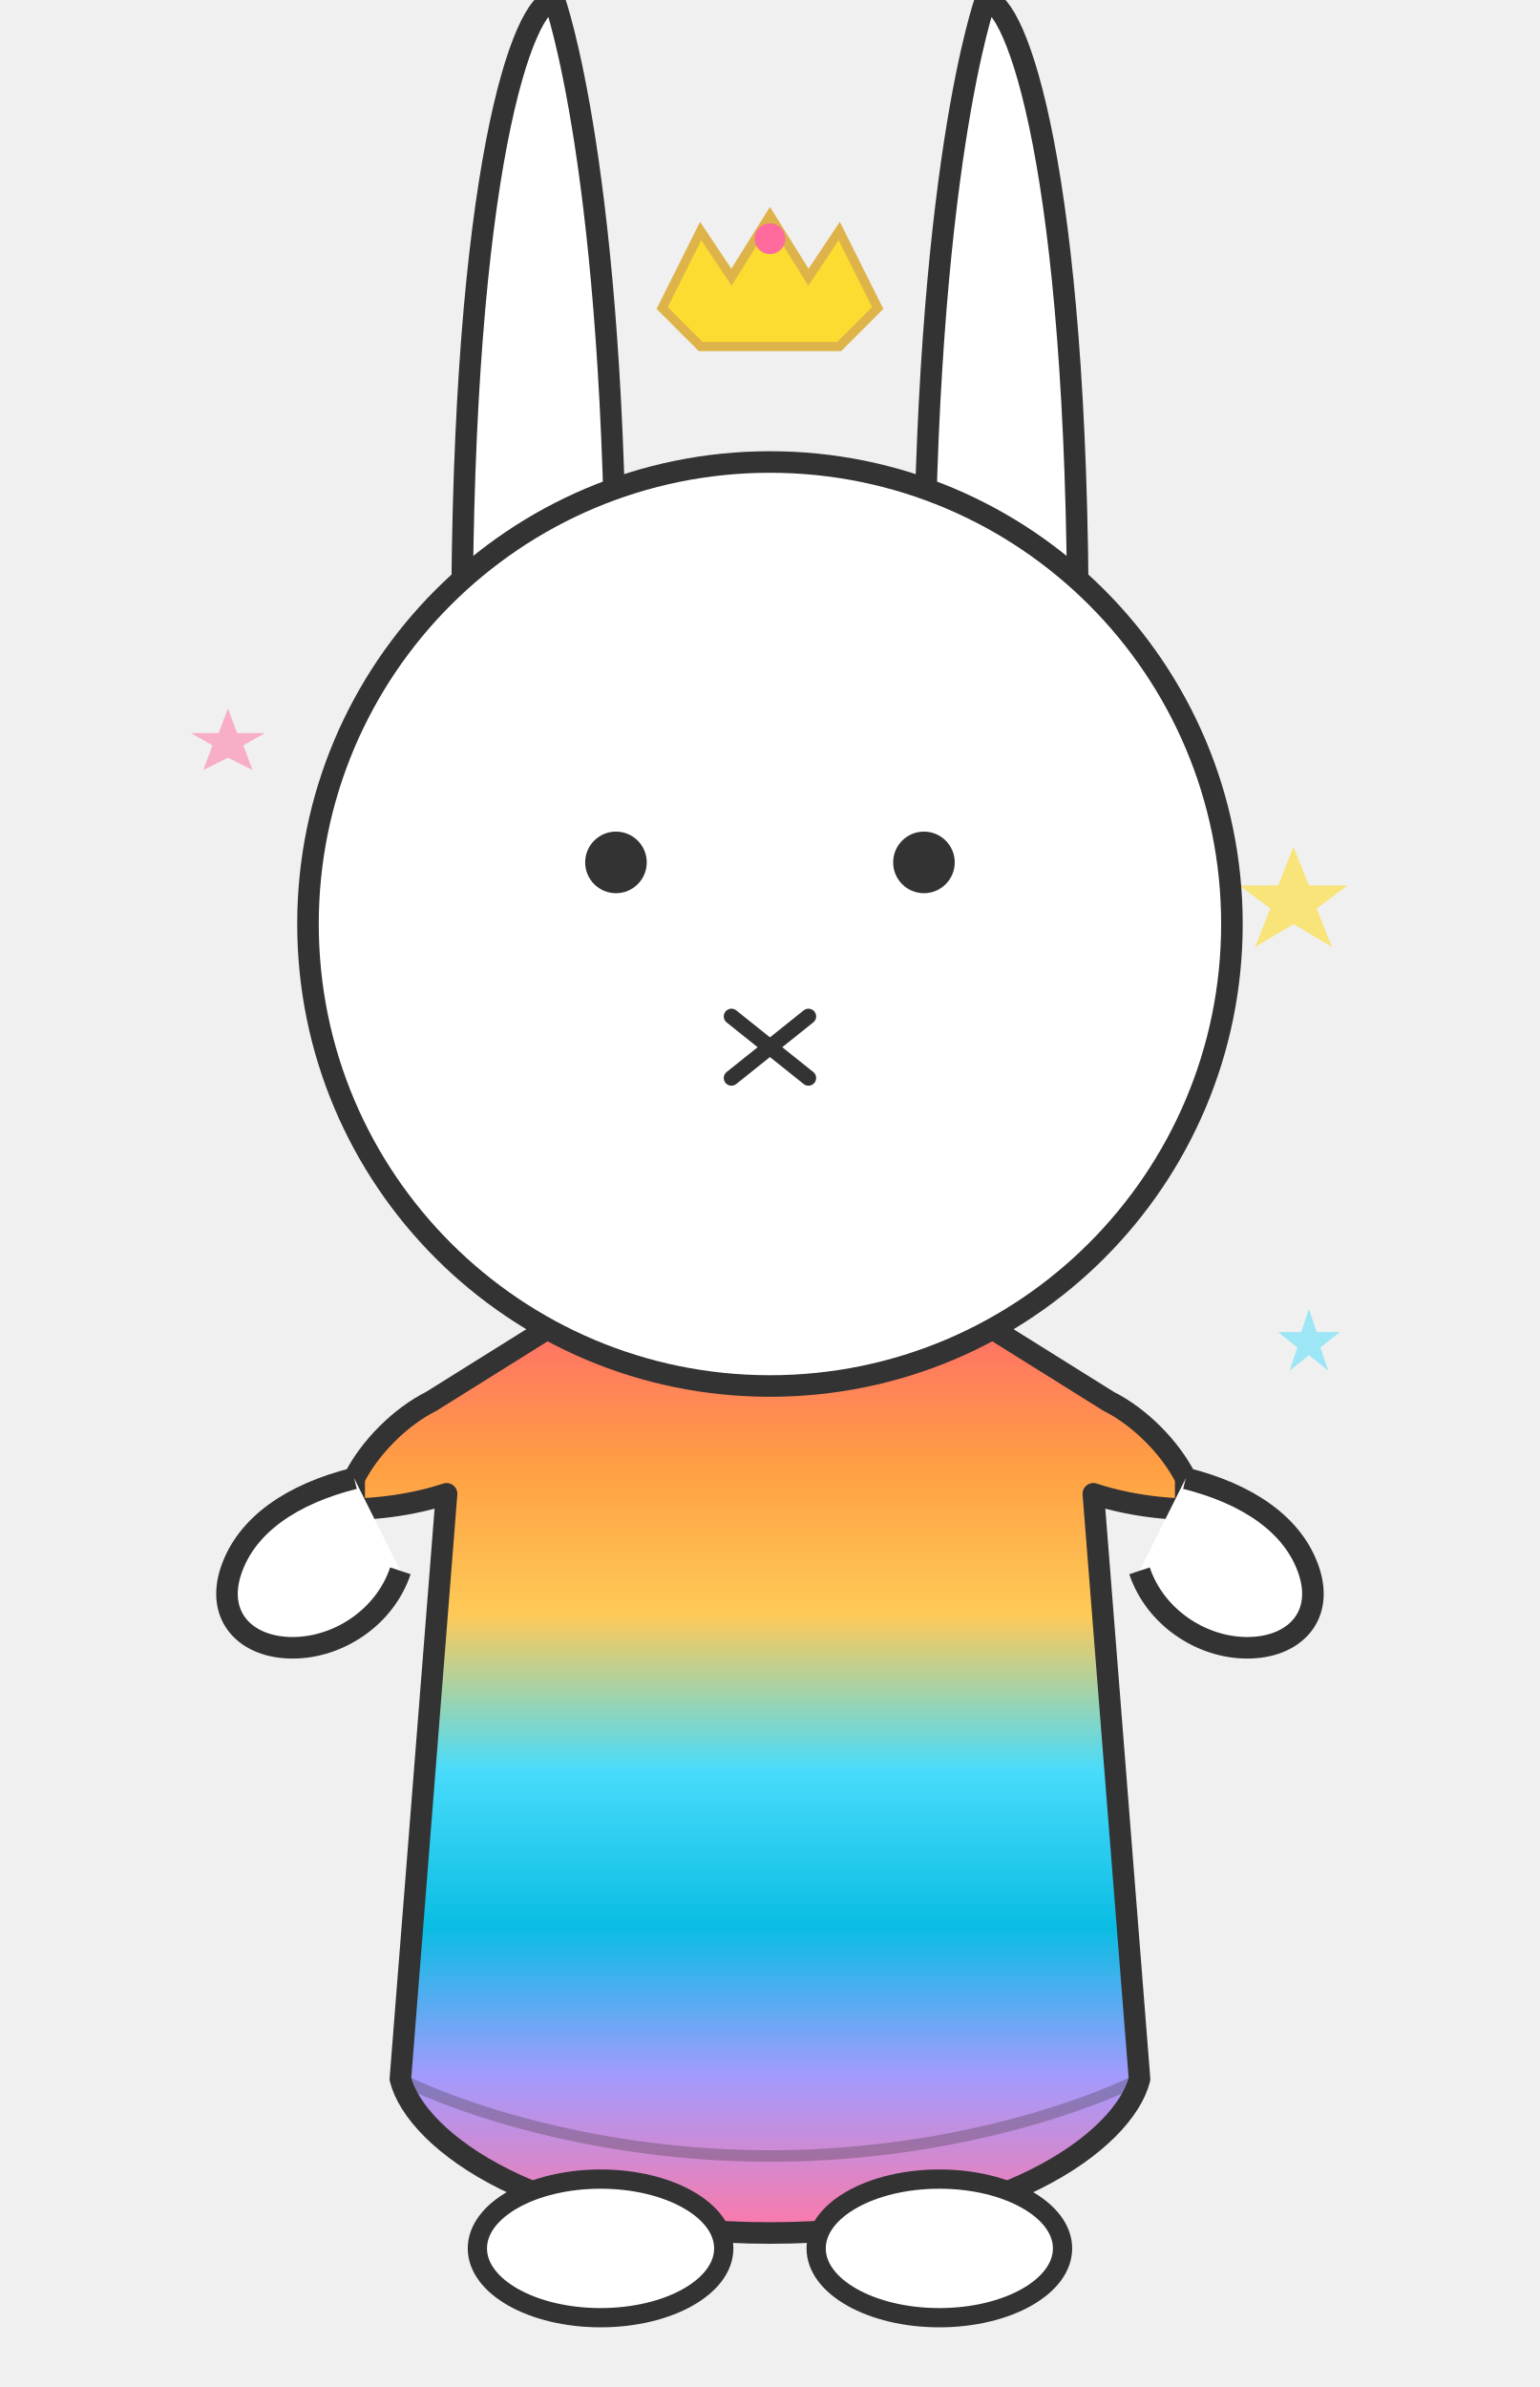
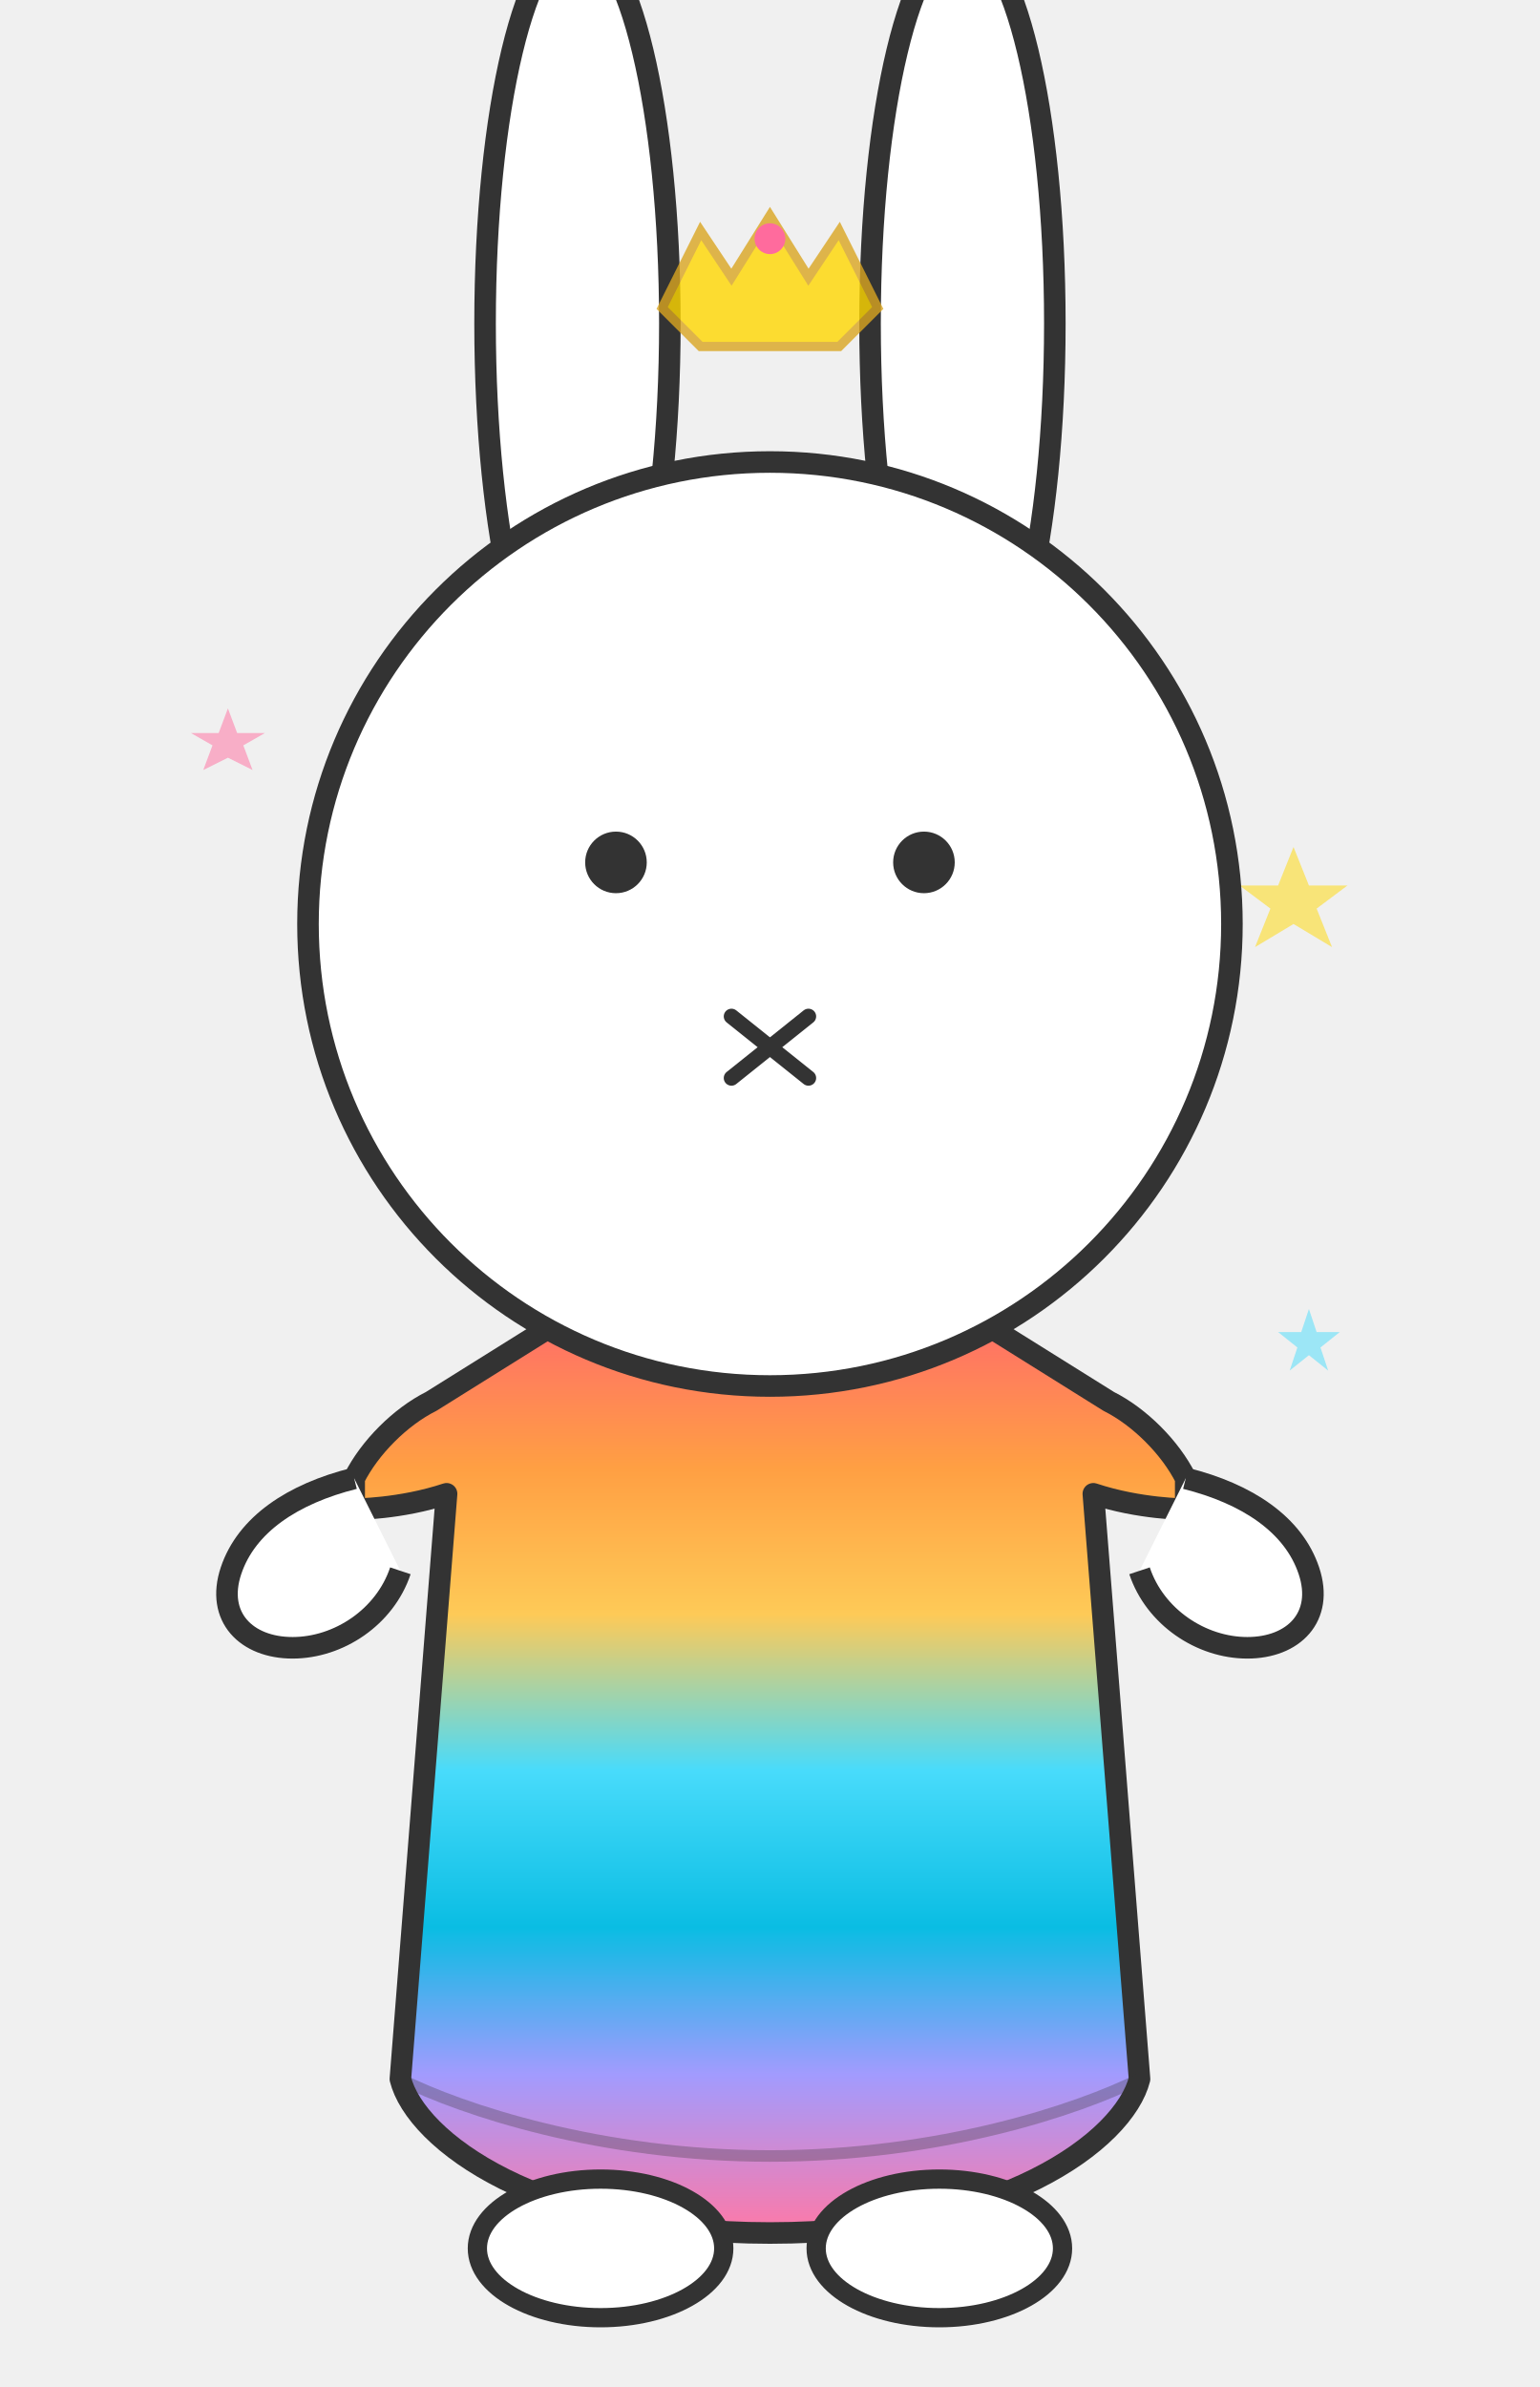
<svg xmlns="http://www.w3.org/2000/svg" viewBox="0 0 200 310">
  <defs>
    <linearGradient id="rainbow" x1="0" y1="0" x2="0" y2="1">
      <stop offset="0%" stop-color="#FF6B6B" />
      <stop offset="17%" stop-color="#FF9F43" />
      <stop offset="33%" stop-color="#FECA57" />
      <stop offset="50%" stop-color="#48DBFB" />
      <stop offset="67%" stop-color="#0ABDE3" />
      <stop offset="83%" stop-color="#A29BFE" />
      <stop offset="100%" stop-color="#FD79A8" />
    </linearGradient>
  </defs>
-   <path d="M80,82 C80,22 72,0 72,0 C68,0 60,22 60,82" fill="#FFF" stroke="#333" stroke-width="2.8" stroke-linejoin="round" />
-   <path d="M120,82 C120,22 128,0 128,0 C132,0 140,22 140,82" fill="#FFF" stroke="#333" stroke-width="2.8" stroke-linejoin="round" />
+   <ellipse cx="75" cy="42" rx="12" ry="50" fill="#FFF" stroke="#333" stroke-width="2.8" />
+   <ellipse cx="125" cy="42" rx="12" ry="50" fill="#FFF" stroke="#333" stroke-width="2.8" />
  <path d="M 78,170 L 72,172 L 56,182 C 52,184 48,188 46,192 L 46,196 C 46,196 52,196 58,194 L 52,270 C 54,278 70,290 100,290 C 130,290 146,278 148,270 L 142,194 C 148,196 154,196 154,196 L 154,192 C 152,188 148,184 144,182 L 128,172 L 122,170 Z" fill="url(#rainbow)" stroke="#333" stroke-width="2.8" stroke-linejoin="round" />
  <path d="M78,170 C85,175 95,177 100,177 C105,177 115,175 122,170" fill="none" stroke="#333" stroke-width="2" stroke-linecap="round" />
  <g opacity="0.5">
    <polygon points="168,110 170,115 175,115 171,118 173,123 168,120 163,123 165,118 161,115 166,115" fill="#FFD700" />
    <polygon points="32,100 33.5,104 38,104 34.5,106 36,110 32,108 28,110 29.5,106 26,104 30.5,104" fill="#FF6B9D" transform="scale(0.8) translate(5,15)" />
    <polygon points="170,170 171,173 174,173 171.5,175 172.5,178 170,176 167.5,178 168.5,175 166,173 169,173" fill="#48DBFB" />
  </g>
  <path d="M46,192 C38,194 32,198 30,204 C28,210 32,214 38,214 C44,214 50,210 52,204" fill="#FFF" stroke="#333" stroke-width="2.8" stroke-linejoin="round" />
  <path d="M154,192 C162,194 168,198 170,204 C172,210 168,214 162,214 C156,214 150,210 148,204" fill="#FFF" stroke="#333" stroke-width="2.8" stroke-linejoin="round" />
  <path d="M52,270 C60,274 78,280 100,280 C122,280 140,274 148,270" fill="none" stroke="#333" stroke-width="1.5" opacity="0.3" />
  <ellipse cx="78" cy="292" rx="16" ry="9" fill="#FFF" stroke="#333" stroke-width="2.5" />
  <ellipse cx="122" cy="292" rx="16" ry="9" fill="#FFF" stroke="#333" stroke-width="2.5" />
  <circle cx="100" cy="120" r="60" fill="#FFF" stroke="#333" stroke-width="2.8" />
  <circle cx="80" cy="112" r="4" fill="#333" />
  <circle cx="120" cy="112" r="4" fill="#333" />
  <line x1="95" y1="132" x2="105" y2="140" stroke="#333" stroke-width="2" stroke-linecap="round" />
  <line x1="105" y1="132" x2="95" y2="140" stroke="#333" stroke-width="2" stroke-linecap="round" />
  <g transform="translate(100,42)">
    <polygon points="0,-14 5,-6 9,-12 14,-2 9,3 5,3 0,3 -5,3 -9,3 -14,-2 -9,-12 -5,-6" fill="#FFD700" stroke="#DAA520" stroke-width="1.2" opacity="0.8" />
    <circle cx="0" cy="-11" r="2" fill="#FF6B9D" />
  </g>
</svg>
